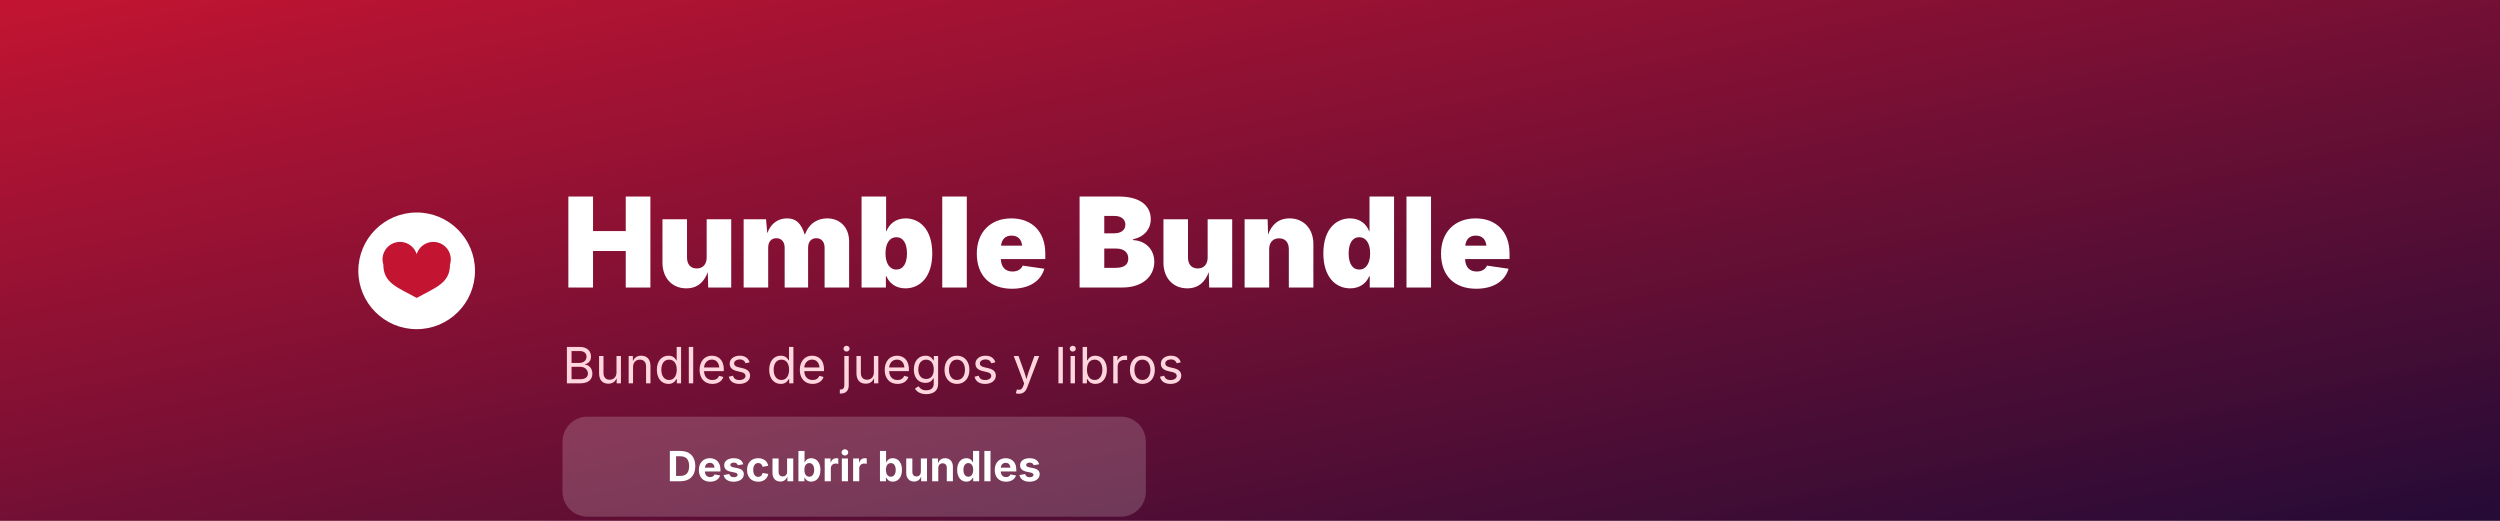
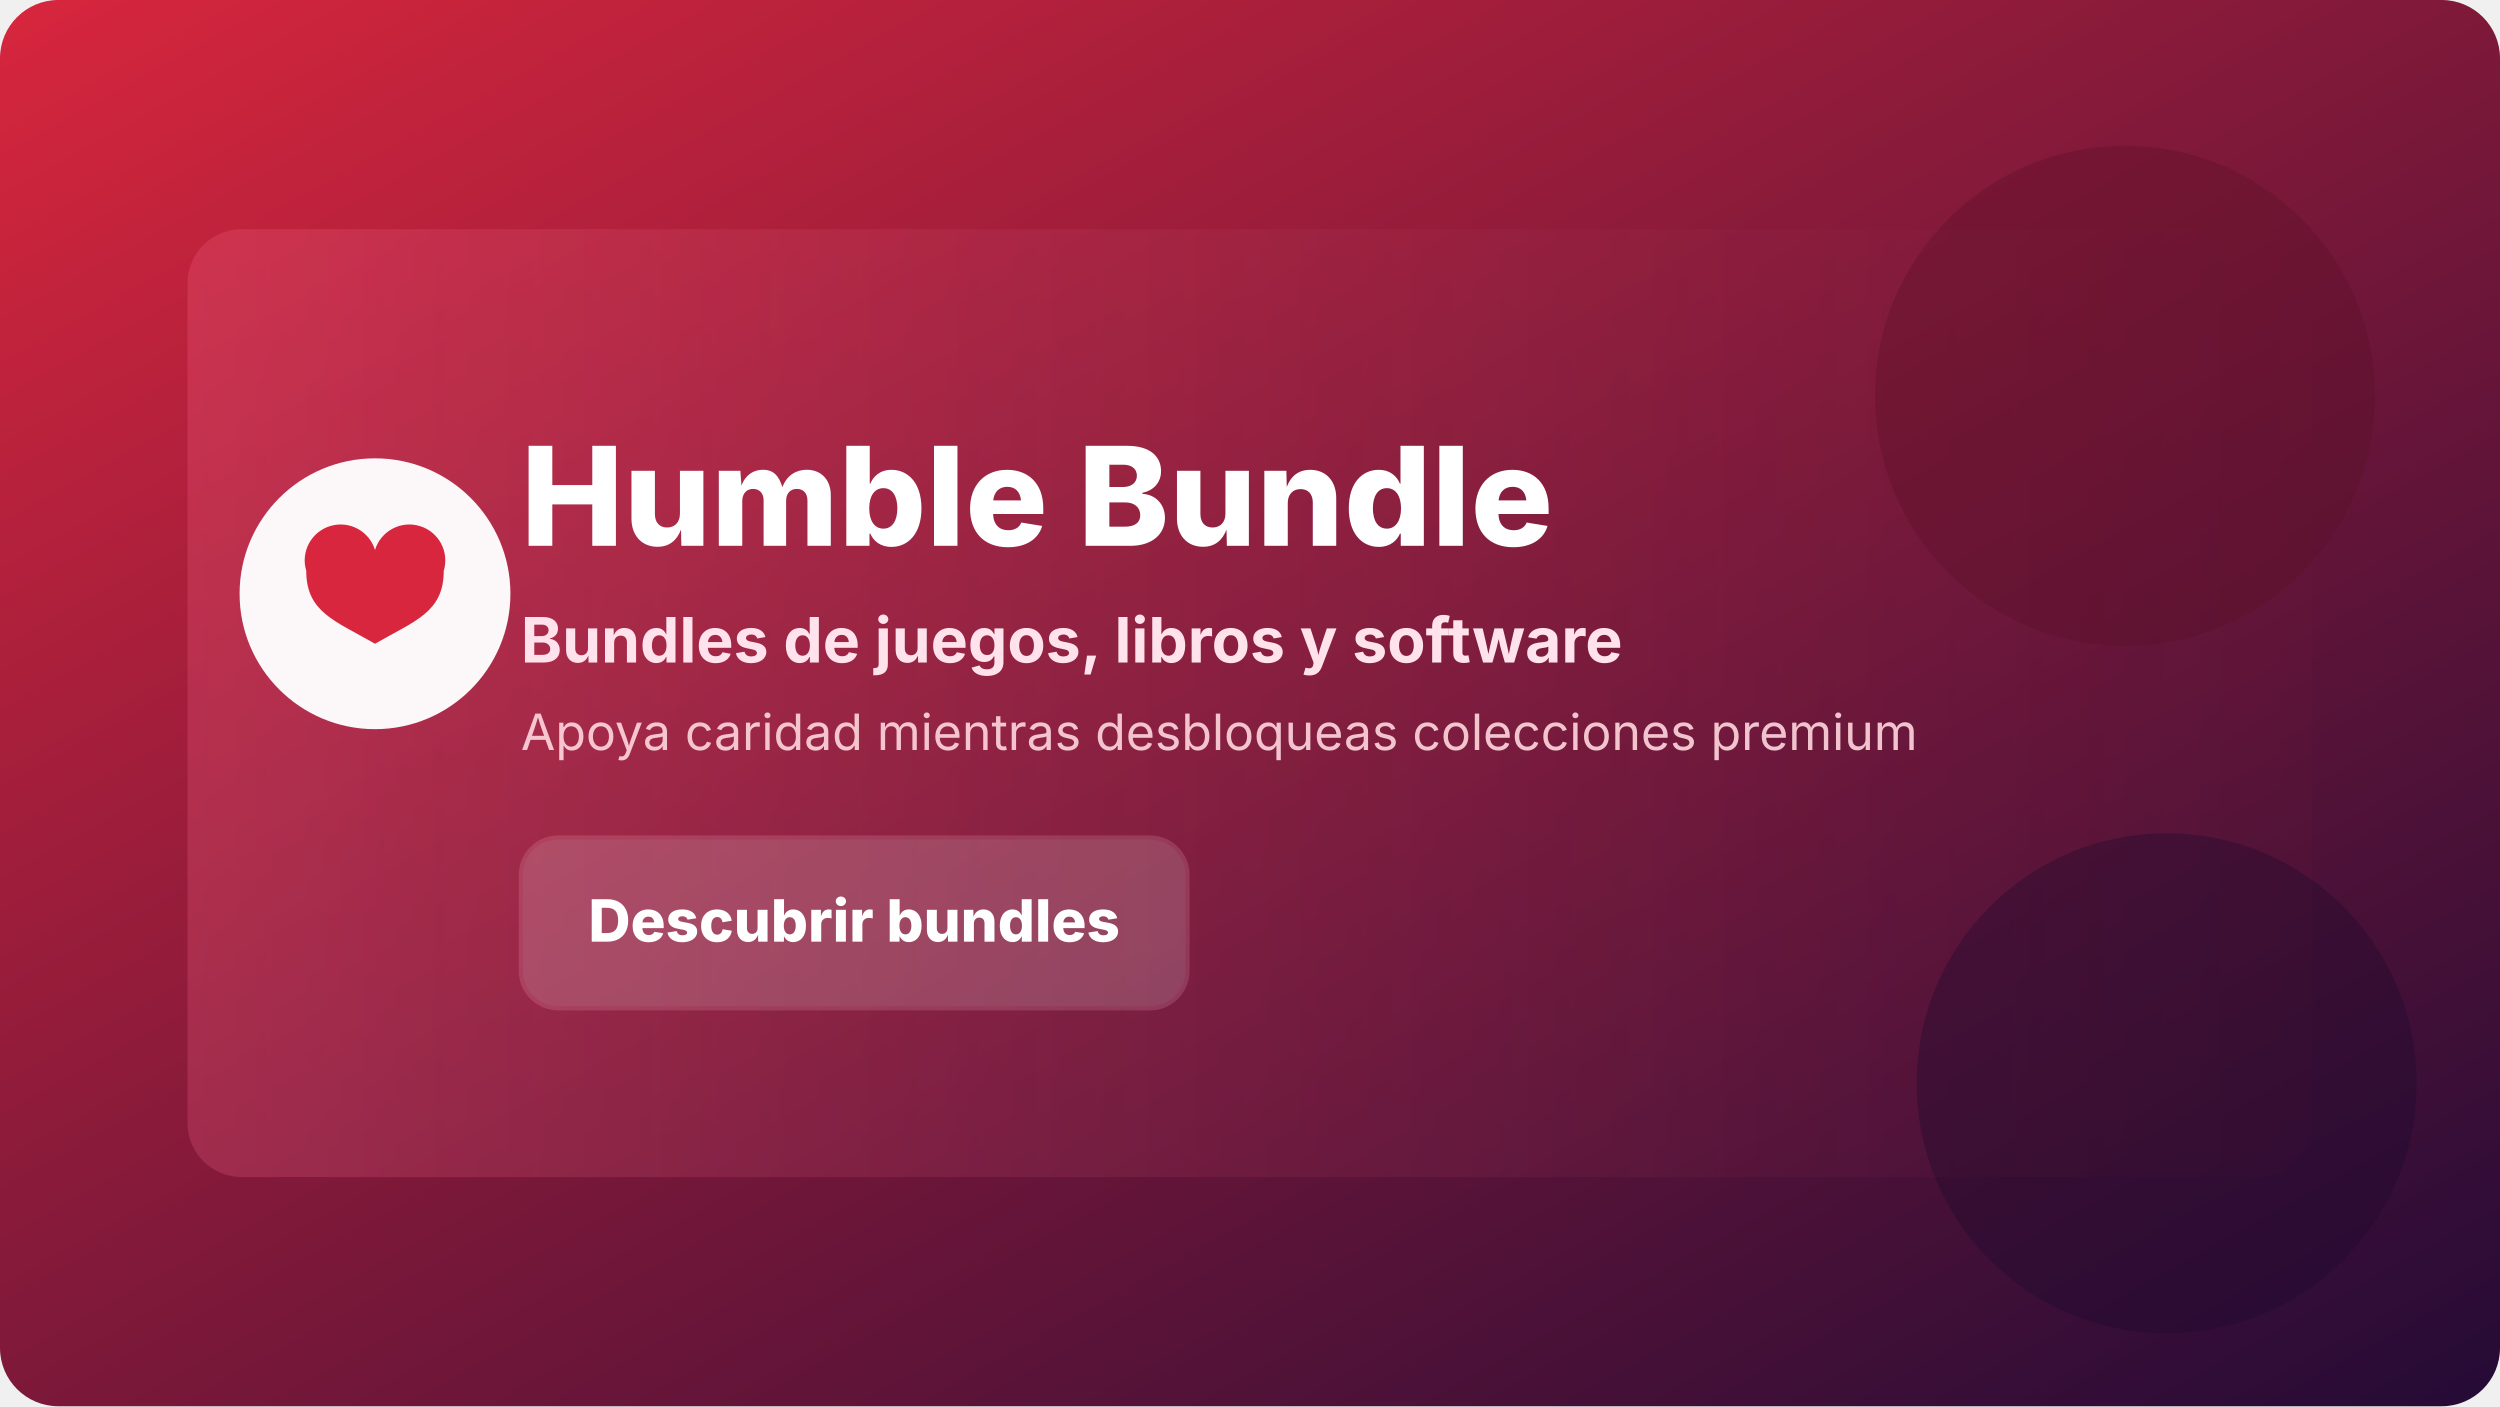
- <svg xmlns="http://www.w3.org/2000/svg" width="1200" height="250" viewBox="0 0 1200 250">
+ <svg xmlns="http://www.w3.org/2000/svg" width="1200" height="675" viewBox="0 0 1200 675" fill="none">
  <defs>
    <linearGradient id="hbSup" x1="0" y1="0" x2="1" y2="1">
-       <stop offset="0%" stop-color="#c31432" />
+       <stop offset="0%" stop-color="#d7263d" />
      <stop offset="100%" stop-color="#240b36" />
    </linearGradient>
+     <linearGradient id="hbGlow" x1="0" y1="0" x2="1" y2="0">
+       <stop offset="0%" stop-color="#ff6f91" stop-opacity="0.4" />
+       <stop offset="100%" stop-color="#7c1f3d" stop-opacity="0.12" />
+     </linearGradient>
  </defs>
-   <rect width="1200" height="250" fill="url(#hbSup)" />
-   <circle cx="200" cy="130" r="28" fill="#ffffff" />
-   <path d="M200 143c-9-5-16-7-16-16a8 8 0 0 1 16-5a8 8 0 0 1 16 5c0 9-7 11-16 16z" fill="#c31432" />
-   <text x="270" y="138" font-size="60" font-family="Inter, Arial, sans-serif" fill="#ffffff" font-weight="900">Humble Bundle</text>
-   <text x="270" y="184" font-size="24" font-family="Inter, Arial, sans-serif" fill="#ffd6de">Bundles de juegos y libros</text>
-   <rect x="270" y="200" rx="12" ry="12" width="280" height="48" fill="#ffffff" opacity="0.18" />
-   <text x="410" y="231" font-size="20" font-family="Inter, Arial, sans-serif" fill="#ffffff" font-weight="700" text-anchor="middle">Descubrir bundles</text>
+   <rect width="1200" height="675" rx="28" fill="url(#hbSup)" />
+   <rect x="90" y="110" width="1020" height="455" rx="26" fill="url(#hbGlow)" opacity="0.55" />
+   <circle cx="1020" cy="190" r="120" fill="#5a0f24" opacity="0.35" />
+   <circle cx="1040" cy="520" r="120" fill="#1a0a2b" opacity="0.35" />
+   <g transform="translate(115 220)">
+     <circle cx="65" cy="65" r="65" fill="#ffffff" opacity="0.96" />
+     <path d="M65 89c-19-11-33-15-33-35a17 17 0 1 1 33-10a17 17 0 1 1 33 10c0 20-14 24-33 35z" fill="#d7263d" />
+   </g>
+   <text x="250" y="262" font-size="66" font-family="Inter, Arial, sans-serif" fill="#ffffff" font-weight="800">Humble Bundle</text>
+   <text x="250" y="318" font-size="30" font-family="Inter, Arial, sans-serif" fill="#ffe2eb" font-weight="700">Bundles de juegos, libros y software</text>
+   <text x="250" y="360" font-size="24" font-family="Inter, Arial, sans-serif" fill="#ffd6de" opacity="0.9">Apoya caridad mientras desbloqueas colecciones premium</text>
+   <rect x="250" y="402" rx="18" ry="18" width="320" height="82" fill="#ffffff" opacity="0.17" stroke="#ffc0cf" stroke-width="2" />
+   <text x="410" y="452" font-size="28" font-family="Inter, Arial, sans-serif" fill="#ffffff" font-weight="800" text-anchor="middle">Descubrir bundles</text>
</svg>
